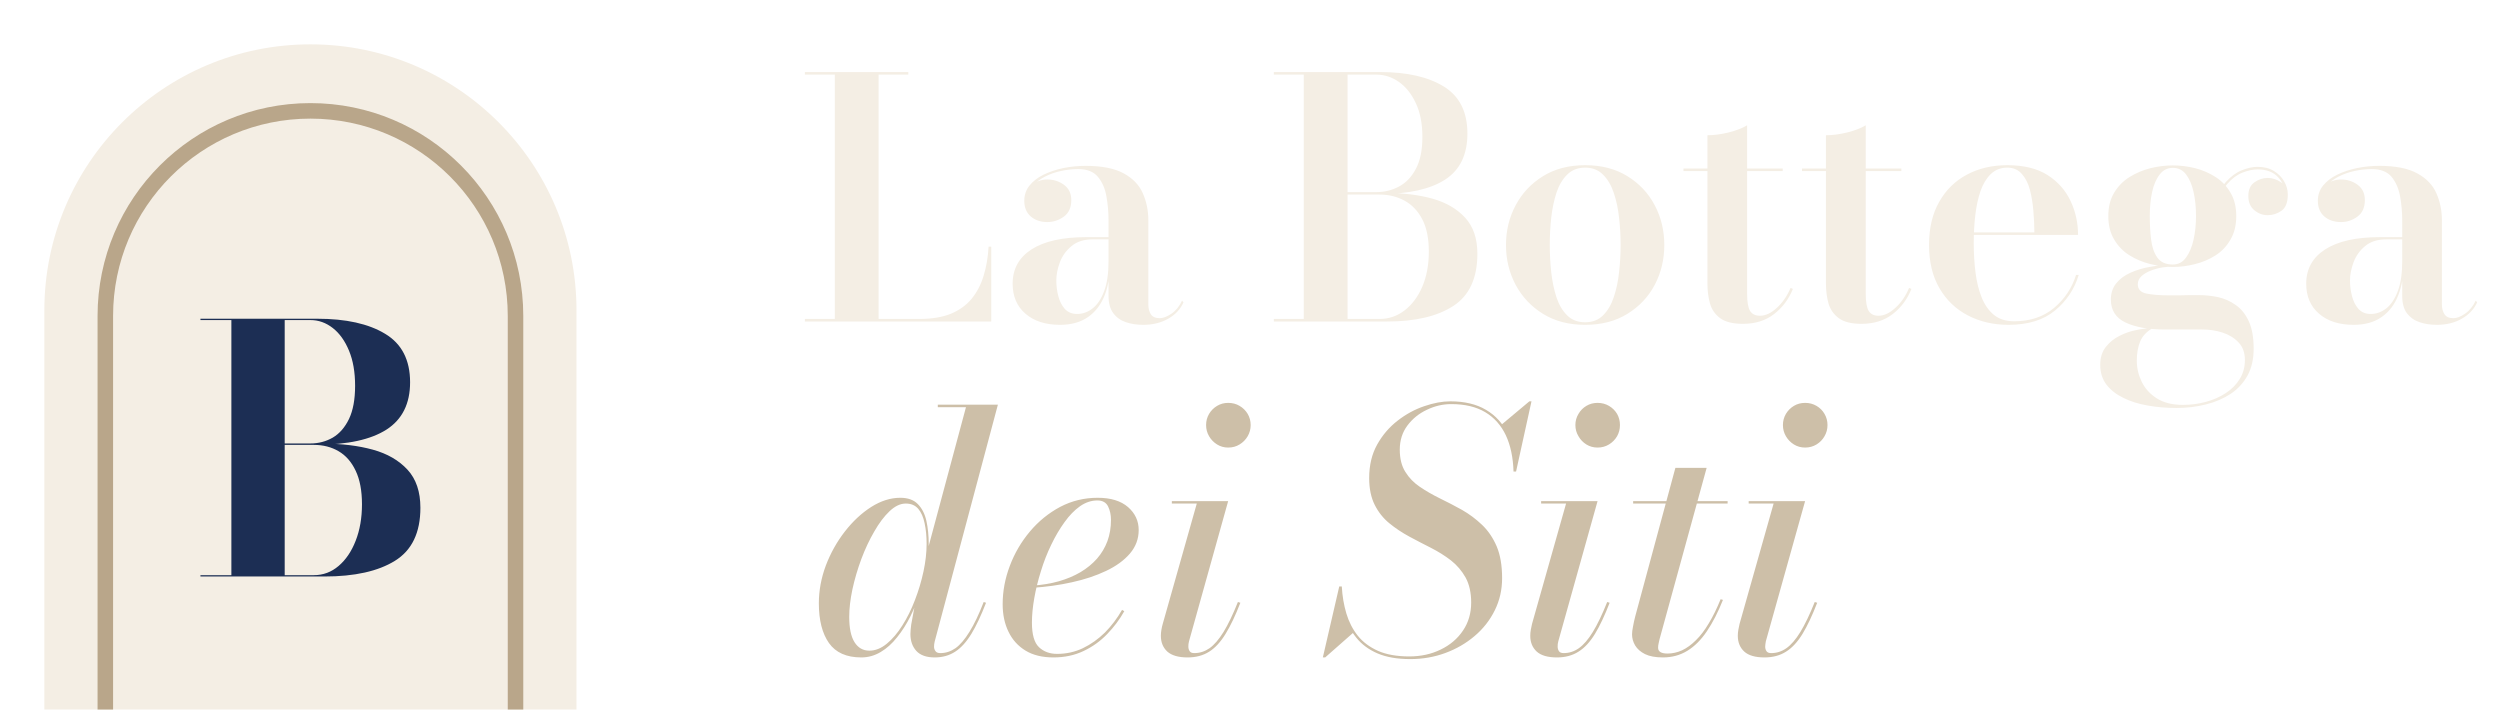
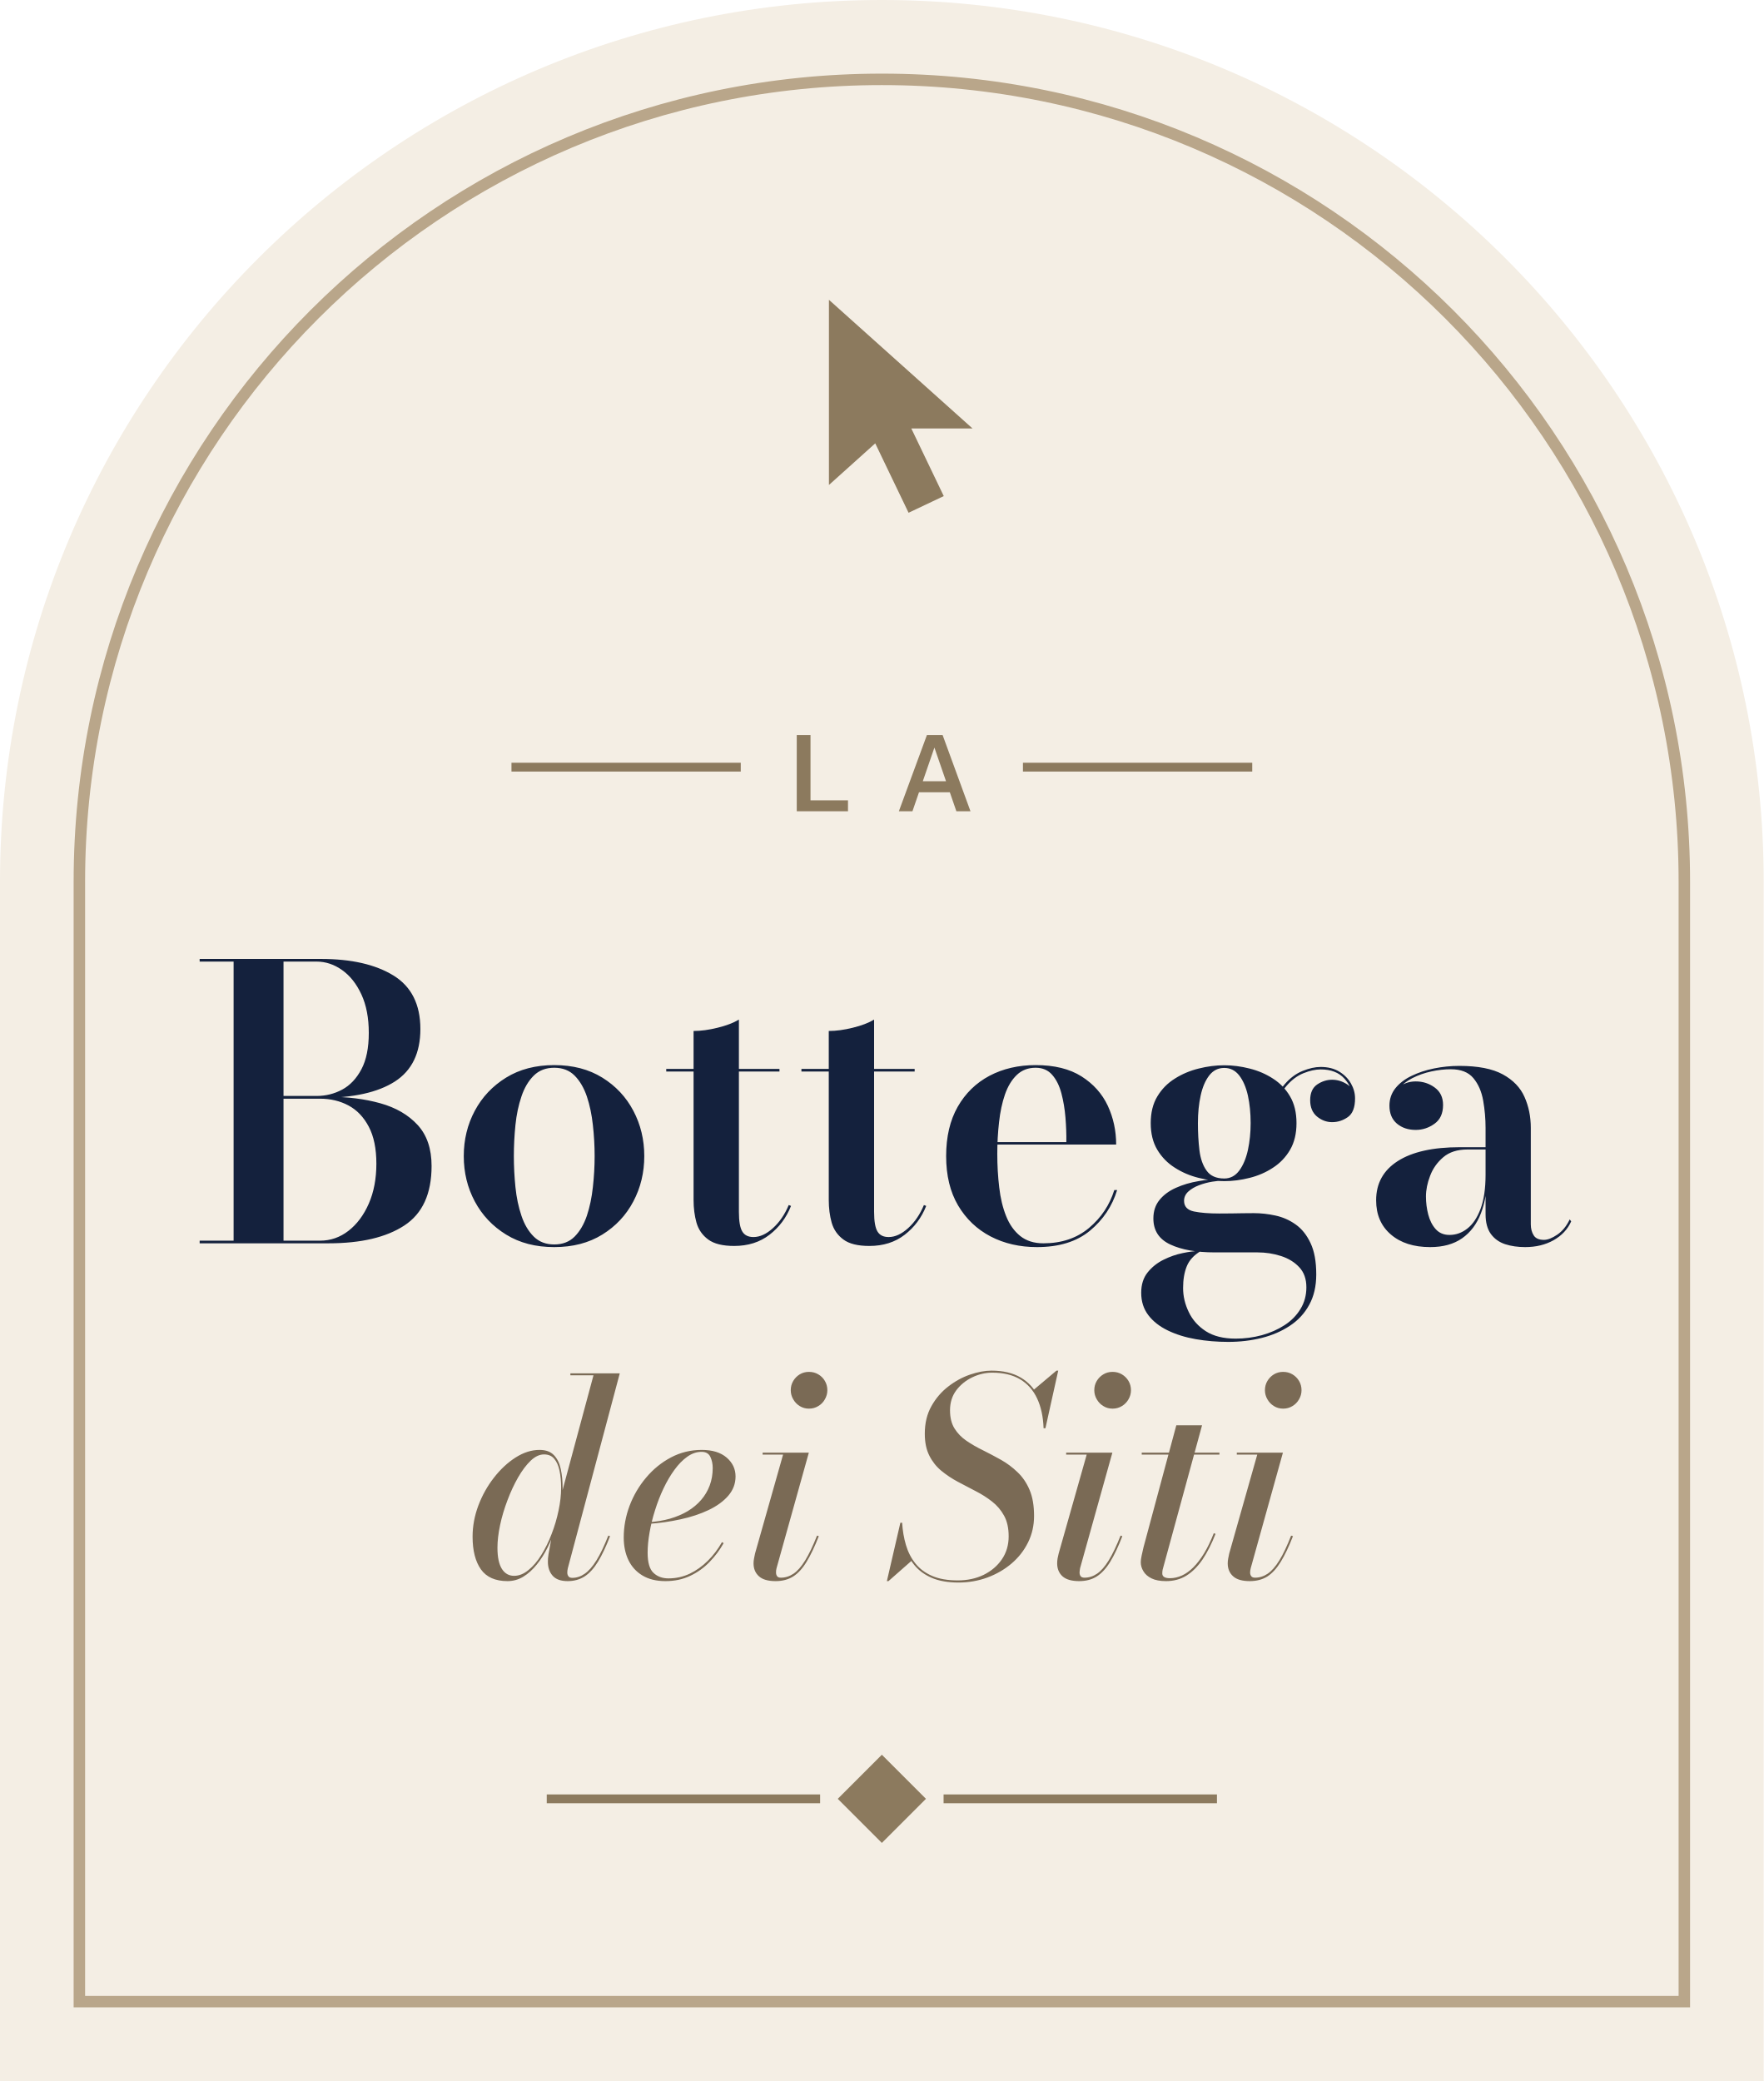
- <svg xmlns="http://www.w3.org/2000/svg" viewBox="0 0 225.5 64" width="902" height="256" role="img" aria-label="La Bottega dei Siti">
-   <path fill="#F4EEE4" d="M4 64V28a24 24 0 0 1 48 0v36z" />
-   <path fill="none" stroke="#B9A68A" stroke-width="1.4" d="M9.5 64V28.5a18.5 18.5 0 0 1 37 0V64" />
-   <path fill="#1C2E54" d="M18.08 52V51.88H28.31Q29.57 51.88 30.54 51.05Q31.52 50.22 32.08 48.78Q32.65 47.33 32.65 45.49Q32.65 43.65 32.08 42.46Q31.52 41.27 30.54 40.7Q29.57 40.13 28.31 40.13H24.9V40.02H29.24Q31.66 40.02 33.63 40.56Q35.59 41.1 36.76 42.37Q37.92 43.63 37.92 45.8Q37.92 49.16 35.63 50.58Q33.35 52 29.26 52ZM20.87 51.94V28.81H25.68V51.94ZM24.9 40.11V40H28Q29.1 40 30.02 39.47Q30.93 38.93 31.48 37.79Q32.03 36.64 32.03 34.8Q32.03 32.95 31.48 31.63Q30.93 30.3 30.02 29.59Q29.1 28.87 28 28.87H18.08V28.75H28.62Q32.5 28.75 34.74 30.11Q36.99 31.46 36.99 34.48Q36.99 37.38 34.86 38.75Q32.73 40.11 28.62 40.11Z" />
-   <path fill="#F4EEE4" d="M72.6 29V28.77H75.3V6.73H72.6V6.5H81.93V6.73H79.25V28.77H82.91Q84.61 28.77 85.77 28.3Q86.92 27.82 87.64 26.95Q88.36 26.07 88.72 24.88Q89.09 23.68 89.17 22.25H89.41V29Z M103.12 29.3Q102.25 29.3 101.55 29.06Q100.84 28.82 100.42 28.25Q99.99 27.68 99.99 26.69V19.87Q99.99 18.79 99.8 17.72Q99.62 16.66 99.03 15.95Q98.45 15.25 97.25 15.25Q96.51 15.25 95.71 15.42Q94.91 15.59 94.22 15.95Q93.53 16.31 93.09 16.84Q92.66 17.38 92.66 18.11H92.42Q92.42 17.24 93.04 16.72Q93.66 16.19 94.47 16.19Q95.31 16.19 95.97 16.67Q96.63 17.15 96.63 18.05Q96.63 19.05 95.96 19.54Q95.28 20.03 94.47 20.03Q93.57 20.03 92.98 19.53Q92.39 19.02 92.39 18.11Q92.39 17.33 92.86 16.74Q93.33 16.15 94.12 15.76Q94.92 15.37 95.91 15.16Q96.9 14.96 97.92 14.96Q100.12 14.96 101.36 15.64Q102.59 16.31 103.08 17.43Q103.58 18.55 103.58 19.87V27.47Q103.58 27.98 103.8 28.34Q104.03 28.7 104.61 28.7Q105.06 28.7 105.66 28.3Q106.26 27.89 106.62 27.12L106.75 27.27Q106.34 28.2 105.37 28.75Q104.4 29.3 103.12 29.3ZM95.61 29.3Q93.66 29.3 92.5 28.3Q91.34 27.3 91.34 25.59Q91.34 23.59 93.05 22.49Q94.77 21.39 97.97 21.39H101.39V21.59H98.56Q97.37 21.59 96.65 22.2Q95.92 22.8 95.6 23.66Q95.28 24.52 95.28 25.3Q95.28 26.02 95.46 26.71Q95.64 27.41 96.05 27.87Q96.47 28.32 97.16 28.32Q97.91 28.32 98.55 27.82Q99.2 27.32 99.59 26.27Q99.99 25.22 99.99 23.57H100.14Q100.14 25.32 99.65 26.61Q99.15 27.89 98.15 28.59Q97.14 29.3 95.61 29.3Z M114.9 29V28.77H124.44Q125.69 28.77 126.69 28Q127.7 27.23 128.29 25.86Q128.88 24.48 128.88 22.7Q128.88 20.91 128.29 19.78Q127.7 18.65 126.69 18.1Q125.69 17.55 124.44 17.55H121.02V17.41H125.12Q127.37 17.41 129.21 17.92Q131.06 18.44 132.16 19.64Q133.26 20.84 133.26 22.88Q133.26 26.18 131.1 27.59Q128.94 29 125.12 29ZM117.6 28.89V6.61H121.55V28.89ZM121.02 17.5V17.33H124.14Q125.24 17.33 126.18 16.83Q127.13 16.33 127.71 15.23Q128.3 14.13 128.3 12.35Q128.3 10.57 127.71 9.31Q127.13 8.06 126.18 7.39Q125.24 6.73 124.14 6.73H114.9V6.5H124.5Q128.12 6.5 130.24 7.81Q132.36 9.12 132.36 12.05Q132.36 14.9 130.35 16.2Q128.34 17.5 124.5 17.5Z M142.98 29.3Q140.78 29.3 139.18 28.31Q137.58 27.32 136.71 25.69Q135.84 24.05 135.84 22.1Q135.84 20.15 136.71 18.52Q137.58 16.88 139.18 15.89Q140.78 14.9 142.98 14.9Q145.19 14.9 146.79 15.89Q148.4 16.88 149.26 18.52Q150.12 20.15 150.12 22.1Q150.12 24.05 149.26 25.69Q148.4 27.32 146.79 28.31Q145.19 29.3 142.98 29.3ZM142.98 29.07Q143.97 29.07 144.59 28.45Q145.22 27.83 145.56 26.81Q145.91 25.79 146.04 24.55Q146.18 23.32 146.18 22.1Q146.18 20.87 146.04 19.64Q145.91 18.41 145.56 17.39Q145.22 16.37 144.59 15.75Q143.97 15.12 142.98 15.12Q141.99 15.12 141.36 15.75Q140.73 16.37 140.39 17.39Q140.06 18.41 139.92 19.64Q139.79 20.87 139.79 22.1Q139.79 23.32 139.92 24.55Q140.06 25.79 140.39 26.81Q140.73 27.83 141.36 28.45Q141.99 29.07 142.98 29.07Z M157.22 29.21Q155.85 29.21 155.16 28.7Q154.47 28.19 154.24 27.37Q154.01 26.54 154.01 25.58V12.2Q154.88 12.2 155.91 11.95Q156.95 11.69 157.59 11.3V26.5Q157.59 27.62 157.86 28.05Q158.13 28.48 158.75 28.48Q159.5 28.48 160.27 27.77Q161.04 27.07 161.51 25.97L161.72 26.06Q161.16 27.45 160.02 28.33Q158.88 29.21 157.22 29.21ZM151.85 15.43V15.2H160.8V15.43Z M167.91 29.21Q166.55 29.21 165.86 28.7Q165.17 28.19 164.93 27.37Q164.7 26.54 164.7 25.58V12.2Q165.57 12.2 166.61 11.95Q167.64 11.69 168.29 11.3V26.5Q168.29 27.62 168.56 28.05Q168.83 28.48 169.44 28.48Q170.19 28.48 170.96 27.77Q171.74 27.07 172.2 25.97L172.41 26.06Q171.86 27.45 170.72 28.33Q169.58 29.21 167.91 29.21ZM162.54 15.43V15.2H171.5V15.43Z M181.17 29.3Q179.13 29.3 177.5 28.45Q175.88 27.61 174.94 26Q174 24.39 174 22.1Q174 19.8 174.92 18.2Q175.83 16.59 177.42 15.75Q179.01 14.9 181.06 14.9Q183.28 14.9 184.69 15.79Q186.09 16.69 186.76 18.12Q187.44 19.55 187.44 21.19H176.01V20.96H183.5Q183.5 20.05 183.41 19.03Q183.33 18.02 183.1 17.13Q182.87 16.25 182.37 15.69Q181.88 15.12 181.06 15.12Q180.17 15.12 179.57 15.7Q178.98 16.27 178.64 17.24Q178.31 18.21 178.17 19.42Q178.03 20.63 178.03 21.92Q178.03 23.3 178.19 24.58Q178.35 25.85 178.75 26.84Q179.15 27.83 179.86 28.41Q180.57 28.98 181.68 28.98Q183.83 28.98 185.27 27.78Q186.71 26.57 187.26 24.8H187.5Q186.92 26.72 185.36 28.01Q183.8 29.3 181.17 29.3Z M196.31 36.8Q194.97 36.8 193.73 36.58Q192.5 36.37 191.53 35.89Q190.56 35.42 190 34.69Q189.44 33.95 189.44 32.91Q189.44 31.94 189.94 31.3Q190.44 30.66 191.19 30.29Q191.94 29.91 192.7 29.77Q193.46 29.61 193.97 29.61H194.15Q193.34 30.08 193.04 30.81Q192.74 31.54 192.74 32.54Q192.74 33.52 193.18 34.43Q193.62 35.34 194.54 35.93Q195.47 36.52 196.89 36.52Q197.97 36.52 198.97 36.25Q199.97 35.98 200.76 35.46Q201.56 34.94 202.02 34.19Q202.49 33.44 202.49 32.47Q202.49 31.49 201.92 30.89Q201.36 30.29 200.48 30Q199.61 29.72 198.63 29.72Q198.32 29.72 197.62 29.72Q196.94 29.72 196.25 29.72Q195.57 29.72 195.24 29.72Q193.05 29.72 191.72 29.09Q190.4 28.46 190.4 27.02Q190.4 26.16 190.88 25.56Q191.36 24.96 192.17 24.6Q192.98 24.23 193.99 24.06Q195 23.88 196.07 23.88L196.05 24.04Q195.62 24.04 195.06 24.12Q194.51 24.21 194 24.41Q193.49 24.61 193.16 24.91Q192.83 25.22 192.83 25.64Q192.83 26.32 193.61 26.48Q194.39 26.64 195.62 26.64Q196.14 26.64 196.6 26.64Q197.06 26.63 197.49 26.62Q197.93 26.62 198.35 26.62Q199.19 26.62 200.06 26.8Q200.93 26.99 201.66 27.51Q202.4 28.02 202.84 28.98Q203.28 29.93 203.28 31.46Q203.28 32.85 202.73 33.87Q202.17 34.88 201.2 35.53Q200.22 36.17 198.97 36.48Q197.72 36.8 196.31 36.8ZM195.99 24.08Q195 24.08 193.97 23.82Q192.95 23.57 192.08 23.03Q191.22 22.49 190.7 21.61Q190.17 20.73 190.17 19.49Q190.17 18.25 190.7 17.38Q191.22 16.51 192.08 15.97Q192.95 15.43 193.97 15.17Q195 14.92 195.99 14.92Q197 14.92 198 15.17Q199.01 15.43 199.85 15.97Q200.69 16.51 201.19 17.38Q201.71 18.25 201.71 19.49Q201.71 20.73 201.19 21.61Q200.69 22.49 199.85 23.03Q199.01 23.57 198 23.82Q197 24.08 195.99 24.08ZM195.99 23.86Q196.73 23.86 197.18 23.23Q197.64 22.61 197.86 21.61Q198.08 20.62 198.08 19.49Q198.08 18.3 197.86 17.32Q197.64 16.33 197.18 15.73Q196.73 15.14 195.99 15.14Q195.27 15.14 194.81 15.73Q194.34 16.33 194.12 17.32Q193.91 18.3 193.91 19.49Q193.91 20.62 194.03 21.61Q194.15 22.61 194.59 23.23Q195.03 23.86 195.99 23.86ZM204.54 19.41Q203.88 19.41 203.34 18.96Q202.8 18.52 202.8 17.68Q202.8 16.82 203.36 16.44Q203.91 16.05 204.54 16.05Q205.17 16.05 205.75 16.44Q206.33 16.82 206.33 17.54H206.13Q206.13 16.7 205.49 15.99Q204.84 15.28 203.64 15.28Q203.01 15.28 202.27 15.57Q201.53 15.86 200.9 16.59Q200.28 17.32 199.98 18.59L199.82 18.5Q200.12 17.16 200.78 16.41Q201.44 15.67 202.21 15.36Q202.98 15.05 203.62 15.05Q204.5 15.05 205.1 15.42Q205.71 15.79 206.03 16.36Q206.36 16.93 206.36 17.54Q206.36 18.61 205.79 19.01Q205.22 19.41 204.54 19.41Z M219.81 29.3Q218.94 29.3 218.24 29.06Q217.53 28.82 217.1 28.25Q216.68 27.68 216.68 26.69V19.87Q216.68 18.79 216.49 17.72Q216.3 16.66 215.72 15.95Q215.13 15.25 213.93 15.25Q213.19 15.25 212.39 15.42Q211.59 15.59 210.9 15.95Q210.21 16.31 209.78 16.84Q209.34 17.38 209.34 18.11H209.1Q209.1 17.24 209.72 16.72Q210.34 16.19 211.16 16.19Q212 16.19 212.66 16.67Q213.31 17.15 213.31 18.05Q213.31 19.05 212.64 19.54Q211.97 20.03 211.16 20.03Q210.25 20.03 209.66 19.53Q209.07 19.02 209.07 18.11Q209.07 17.33 209.54 16.74Q210.02 16.15 210.81 15.76Q211.61 15.37 212.6 15.16Q213.59 14.96 214.61 14.96Q216.81 14.96 218.04 15.64Q219.27 16.31 219.76 17.43Q220.26 18.55 220.26 19.87V27.47Q220.26 27.98 220.49 28.34Q220.71 28.7 221.3 28.7Q221.75 28.7 222.34 28.3Q222.94 27.89 223.31 27.12L223.44 27.27Q223.02 28.2 222.05 28.75Q221.09 29.3 219.81 29.3ZM212.3 29.3Q210.34 29.3 209.18 28.3Q208.02 27.3 208.02 25.59Q208.02 23.59 209.74 22.49Q211.46 21.39 214.65 21.39H218.07V21.59H215.25Q214.05 21.59 213.33 22.2Q212.61 22.8 212.29 23.66Q211.97 24.52 211.97 25.3Q211.97 26.02 212.15 26.71Q212.33 27.41 212.74 27.87Q213.15 28.32 213.84 28.32Q214.59 28.32 215.24 27.82Q215.88 27.32 216.28 26.27Q216.68 25.22 216.68 23.57H216.83Q216.83 25.32 216.33 26.61Q215.84 27.89 214.83 28.59Q213.83 29.3 212.3 29.3Z" />
-   <path fill="#CDBFA8" d="M84.31 59.3Q83.19 59.3 82.65 58.71Q82.12 58.12 82.12 57.19Q82.12 57.03 82.14 56.81Q82.15 56.59 82.19 56.34L82.58 54.24L83.39 51.76L83.58 49.95L87.13 36.73H84.59V36.5H90.01L84.31 57.86Q84.25 58.1 84.25 58.34Q84.25 58.55 84.38 58.73Q84.5 58.91 84.82 58.91Q85.54 58.91 86.18 58.47Q86.81 58.02 87.44 57Q88.08 55.98 88.73 54.3L88.94 54.37Q88.28 56.08 87.62 57.17Q86.95 58.27 86.16 58.78Q85.36 59.3 84.31 59.3ZM77.69 59.3Q75.69 59.3 74.77 58Q73.86 56.7 73.86 54.42Q73.86 52.7 74.49 51.01Q75.13 49.33 76.2 47.95Q77.28 46.56 78.58 45.73Q79.89 44.9 81.2 44.9Q82.24 44.9 82.79 45.47Q83.35 46.04 83.56 46.98Q83.77 47.93 83.77 49.07Q83.77 50 83.57 51.11Q83.38 52.22 83.01 53.38Q82.64 54.53 82.12 55.59Q81.59 56.65 80.92 57.48Q80.25 58.33 79.44 58.81Q78.62 59.3 77.69 59.3ZM78.42 58.69Q79.22 58.69 79.98 58.07Q80.74 57.45 81.39 56.42Q82.05 55.38 82.53 54.12Q83.02 52.85 83.3 51.54Q83.58 50.23 83.58 49.05Q83.58 48.02 83.4 47.2Q83.23 46.37 82.83 45.9Q82.42 45.42 81.7 45.42Q80.97 45.42 80.24 46.11Q79.51 46.8 78.86 47.94Q78.2 49.07 77.69 50.43Q77.19 51.78 76.89 53.15Q76.6 54.52 76.6 55.64Q76.6 57.17 77.08 57.93Q77.56 58.69 78.42 58.69Z M95.02 59.3Q93.52 59.3 92.51 58.69Q91.49 58.07 90.97 56.99Q90.44 55.91 90.44 54.5Q90.44 52.74 91.09 51.03Q91.73 49.33 92.9 47.94Q94.07 46.55 95.63 45.72Q97.19 44.9 99.01 44.9Q100.78 44.9 101.75 45.74Q102.71 46.58 102.71 47.81Q102.71 49 101.92 49.93Q101.12 50.86 99.76 51.5Q98.39 52.15 96.69 52.52Q94.99 52.9 93.14 53.02V52.82Q94.42 52.74 95.51 52.43Q96.59 52.12 97.46 51.61Q98.33 51.09 98.95 50.39Q99.56 49.69 99.89 48.81Q100.21 47.93 100.21 46.89Q100.21 46.22 99.95 45.68Q99.68 45.14 98.98 45.14Q98.17 45.14 97.42 45.66Q96.67 46.19 96.02 47.1Q95.36 48.01 94.82 49.14Q94.27 50.27 93.89 51.52Q93.5 52.76 93.29 53.96Q93.08 55.16 93.08 56.16Q93.08 57.78 93.72 58.38Q94.36 58.98 95.35 58.98Q96.59 58.98 97.67 58.47Q98.75 57.95 99.66 57.06Q100.55 56.16 101.21 55.01L101.41 55.13Q100.79 56.24 99.87 57.19Q98.95 58.15 97.74 58.72Q96.53 59.3 95.02 59.3Z M107.12 59.3Q105.88 59.3 105.29 58.77Q104.71 58.23 104.71 57.35Q104.71 57.08 104.76 56.8Q104.81 56.51 104.88 56.27L107.95 45.42H105.7V45.2H110.78L107.25 57.84Q107.22 57.97 107.2 58.09Q107.19 58.22 107.19 58.33Q107.19 58.56 107.31 58.74Q107.42 58.91 107.72 58.91Q108.46 58.91 109.1 58.47Q109.73 58.02 110.36 57.01Q110.98 56 111.66 54.3L111.88 54.37Q111.22 56.08 110.55 57.17Q109.88 58.27 109.07 58.78Q108.25 59.3 107.12 59.3ZM110.78 40.37Q110.23 40.37 109.78 40.09Q109.33 39.81 109.06 39.35Q108.79 38.89 108.79 38.34Q108.79 37.79 109.06 37.33Q109.33 36.88 109.78 36.61Q110.23 36.34 110.78 36.34Q111.36 36.34 111.81 36.61Q112.27 36.88 112.54 37.33Q112.81 37.79 112.81 38.34Q112.81 38.89 112.54 39.35Q112.27 39.81 111.81 40.09Q111.36 40.37 110.78 40.37Z M127.21 59.45Q125.45 59.45 124.26 58.94Q123.07 58.43 122.34 57.52Q121.61 56.62 121.25 55.43Q120.89 54.24 120.8 52.9H121.03Q121.1 54.19 121.44 55.33Q121.78 56.47 122.47 57.34Q123.16 58.2 124.3 58.71Q125.44 59.21 127.12 59.21Q128.68 59.21 129.95 58.59Q131.22 57.98 131.96 56.88Q132.7 55.79 132.7 54.35Q132.7 53.02 132.2 52.1Q131.69 51.19 130.88 50.55Q130.06 49.92 129.08 49.42Q128.09 48.92 127.12 48.4Q126.14 47.87 125.32 47.2Q124.49 46.52 124 45.54Q123.5 44.55 123.5 43.12Q123.5 41.39 124.22 40.1Q124.94 38.81 126.07 37.94Q127.19 37.07 128.46 36.64Q129.73 36.2 130.82 36.2Q132.75 36.2 134.04 36.97Q135.34 37.73 136.01 39.15Q136.69 40.56 136.75 42.53H136.52Q136.46 40.62 135.83 39.27Q135.19 37.91 133.97 37.18Q132.75 36.45 130.9 36.45Q129.77 36.45 128.71 36.96Q127.64 37.46 126.95 38.38Q126.26 39.3 126.26 40.56Q126.26 41.77 126.76 42.56Q127.25 43.36 128.08 43.92Q128.91 44.48 129.89 44.96Q130.88 45.44 131.87 45.99Q132.85 46.55 133.68 47.34Q134.5 48.12 135 49.28Q135.49 50.44 135.49 52.15Q135.49 53.72 134.83 55.05Q134.17 56.39 133.01 57.37Q131.86 58.35 130.37 58.9Q128.88 59.45 127.21 59.45ZM119.32 59.3 120.8 52.9H121.03L121.1 54.27Q121.3 55.1 121.54 55.78Q121.78 56.47 122.12 57.02L119.53 59.3ZM136.52 42.53 136.56 41.59Q136.41 40.78 136.19 39.98Q135.97 39.19 135.43 38.31L137.95 36.2H138.14L136.75 42.53Z M140.44 59.3Q139.19 59.3 138.61 58.77Q138.03 58.23 138.03 57.35Q138.03 57.08 138.08 56.8Q138.13 56.51 138.19 56.27L141.26 45.42H139.01V45.2H144.1L140.56 57.84Q140.53 57.97 140.51 58.09Q140.5 58.22 140.5 58.33Q140.5 58.56 140.62 58.74Q140.74 58.91 141.04 58.91Q141.78 58.91 142.41 58.47Q143.05 58.02 143.67 57.01Q144.29 56 144.97 54.3L145.19 54.37Q144.53 56.08 143.87 57.17Q143.2 58.27 142.38 58.78Q141.56 59.3 140.44 59.3ZM144.1 40.37Q143.54 40.37 143.09 40.09Q142.64 39.81 142.38 39.35Q142.1 38.89 142.1 38.34Q142.1 37.79 142.38 37.33Q142.64 36.88 143.09 36.61Q143.54 36.34 144.1 36.34Q144.67 36.34 145.13 36.61Q145.59 36.88 145.86 37.33Q146.12 37.79 146.12 38.34Q146.12 38.89 145.86 39.35Q145.59 39.81 145.13 40.09Q144.67 40.37 144.1 40.37Z M150 59.3Q148.99 59.3 148.38 59Q147.78 58.7 147.49 58.22Q147.21 57.74 147.21 57.22Q147.21 56.95 147.3 56.5Q147.38 56.05 147.5 55.59L151.12 42.2H153.94L149.69 57.66Q149.65 57.81 149.61 58.02Q149.56 58.22 149.56 58.43Q149.56 58.95 150.41 58.95Q151.07 58.95 151.72 58.66Q152.37 58.35 152.97 57.75Q153.58 57.16 154.13 56.23Q154.69 55.31 155.2 54.05L155.41 54.11Q154.75 55.77 153.96 56.94Q153.18 58.1 152.2 58.7Q151.22 59.3 150 59.3ZM147.31 45.42V45.2H155.83V45.42Z M159.16 59.3Q157.91 59.3 157.33 58.77Q156.75 58.23 156.75 57.35Q156.75 57.08 156.8 56.8Q156.85 56.51 156.91 56.27L159.98 45.42H157.73V45.2H162.82L159.28 57.84Q159.25 57.97 159.24 58.09Q159.22 58.22 159.22 58.33Q159.22 58.56 159.34 58.74Q159.46 58.91 159.76 58.91Q160.5 58.91 161.13 58.47Q161.77 58.02 162.39 57.01Q163.01 56 163.69 54.3L163.91 54.37Q163.25 56.08 162.59 57.17Q161.92 58.27 161.1 58.78Q160.28 59.3 159.16 59.3ZM162.82 40.37Q162.26 40.37 161.81 40.09Q161.36 39.81 161.09 39.35Q160.82 38.89 160.82 38.34Q160.82 37.79 161.09 37.33Q161.36 36.88 161.81 36.61Q162.26 36.34 162.82 36.34Q163.39 36.34 163.85 36.61Q164.31 36.88 164.57 37.33Q164.84 37.79 164.84 38.34Q164.84 38.89 164.57 39.35Q164.31 39.81 163.85 40.09Q163.39 40.37 162.82 40.37Z" />
+ <svg xmlns="http://www.w3.org/2000/svg" viewBox="0 0 200 236" width="800" height="944" role="img" aria-label="La Bottega dei Siti">
+   <path fill="#F4EEE4" d="M0 236V100a100 100 0 0 1 200 0v136z" />
+   <path fill="none" stroke="#B9A68A" stroke-width="1.3" d="M9 227V100a91 91 0 0 1 182 0v127z" />
+   <path fill="#8C7A5E" d="M94 34L94 55L99.25 50.28L103.03 58.15L107.02 56.26L103.34 48.59L110.28 48.59Z" />
+   <path fill="#8C7A5E" d="M58 86.5h26v1H58zM116 86.5h26v1h-26z" />
+   <path fill="#8C7A5E" d="M90.35 92V83.36H91.91V92ZM91.1 92V90.76H96.16V92Z M101.93 92 105.11 83.36H106.45L103.47 92ZM108.45 92 105.47 83.36H106.89L110.05 92ZM103.57 88.6H108.3V89.85H103.57Z" />
+   <path fill="#14213D" d="M22.64 141V140.7H36.3Q38.08 140.7 39.52 139.58Q40.96 138.46 41.82 136.5Q42.68 134.53 42.68 131.97Q42.68 129.41 41.82 127.78Q40.96 126.14 39.52 125.37Q38.08 124.6 36.3 124.6H31.41V124.38H37.26Q40.49 124.38 43.13 125.12Q45.78 125.86 47.36 127.58Q48.94 129.3 48.94 132.23Q48.94 136.96 45.85 138.98Q42.77 141 37.26 141ZM26.49 140.87V108.88H32.15V140.87ZM31.41 124.51V124.29H35.89Q37.46 124.29 38.8 123.57Q40.14 122.85 40.98 121.27Q41.82 119.69 41.82 117.14Q41.82 114.58 40.98 112.77Q40.14 110.96 38.79 110.01Q37.44 109.05 35.89 109.05H22.64V108.75H36.4Q41.56 108.75 44.62 110.63Q47.67 112.51 47.67 116.7Q47.67 120.79 44.78 122.65Q41.89 124.51 36.4 124.51Z M62.85 141.43Q59.69 141.43 57.39 140.01Q55.09 138.59 53.84 136.25Q52.59 133.91 52.59 131.11Q52.59 128.31 53.84 125.97Q55.09 123.63 57.39 122.21Q59.69 120.79 62.85 120.79Q66.01 120.79 68.3 122.21Q70.59 123.63 71.82 125.97Q73.06 128.31 73.06 131.11Q73.06 133.91 71.82 136.25Q70.59 138.59 68.3 140.01Q66.01 141.43 62.85 141.43ZM62.85 141.13Q64.27 141.13 65.16 140.24Q66.05 139.34 66.55 137.87Q67.04 136.4 67.23 134.63Q67.43 132.85 67.43 131.11Q67.43 129.35 67.23 127.58Q67.04 125.82 66.55 124.35Q66.05 122.88 65.16 121.98Q64.27 121.09 62.85 121.09Q61.43 121.09 60.53 121.98Q59.62 122.88 59.13 124.35Q58.63 125.82 58.45 127.58Q58.27 129.35 58.27 131.11Q58.27 132.85 58.45 134.63Q58.63 136.4 59.13 137.87Q59.62 139.34 60.53 140.24Q61.43 141.13 62.85 141.13Z M83.25 141.3Q81.3 141.3 80.31 140.57Q79.32 139.84 78.98 138.66Q78.65 137.47 78.65 136.1V116.92Q79.9 116.92 81.38 116.55Q82.86 116.19 83.79 115.63V137.43Q83.79 139.04 84.18 139.67Q84.56 140.29 85.44 140.29Q86.54 140.29 87.66 139.27Q88.78 138.25 89.44 136.66L89.7 136.76Q88.91 138.76 87.26 140.03Q85.62 141.3 83.25 141.3ZM75.55 121.52V121.22H88.39V121.52Z M98.58 141.3Q96.62 141.3 95.64 140.57Q94.65 139.84 94.31 138.66Q93.98 137.47 93.98 136.1V116.92Q95.23 116.92 96.71 116.55Q98.19 116.19 99.12 115.63V137.43Q99.12 139.04 99.51 139.67Q99.89 140.29 100.77 140.29Q101.87 140.29 102.99 139.27Q104.11 138.25 104.77 136.66L105.03 136.76Q104.24 138.76 102.59 140.03Q100.95 141.3 98.58 141.3ZM90.88 121.52V121.22H103.72V121.52Z M117.59 141.43Q114.66 141.43 112.33 140.22Q110 139 108.64 136.7Q107.29 134.4 107.29 131.11Q107.29 127.82 108.6 125.52Q109.91 123.22 112.21 122Q114.51 120.79 117.44 120.79Q120.62 120.79 122.64 122.07Q124.66 123.35 125.62 125.4Q126.57 127.45 126.57 129.8H110.19V129.52H120.92Q120.94 128.19 120.82 126.73Q120.7 125.28 120.36 123.99Q120.02 122.7 119.32 121.9Q118.62 121.09 117.44 121.09Q116.15 121.09 115.3 121.91Q114.45 122.72 113.96 124.12Q113.48 125.52 113.29 127.26Q113.09 129 113.09 130.85Q113.09 132.83 113.31 134.66Q113.52 136.49 114.09 137.91Q114.66 139.34 115.69 140.17Q116.73 141 118.32 141Q121.41 141 123.49 139.26Q125.56 137.52 126.36 134.96H126.68Q125.84 137.71 123.6 139.57Q121.35 141.43 117.59 141.43Z M139.28 152.18Q137.37 152.18 135.59 151.87Q133.82 151.56 132.42 150.88Q131.02 150.2 130.22 149.15Q129.41 148.09 129.41 146.61Q129.41 145.21 130.14 144.3Q130.87 143.39 131.95 142.86Q133.02 142.33 134.11 142.11Q135.2 141.88 135.93 141.88H136.16Q135 142.57 134.58 143.6Q134.16 144.63 134.16 146.07Q134.16 147.47 134.8 148.79Q135.43 150.12 136.74 150.97Q138.05 151.81 140.12 151.81Q141.65 151.81 143.09 151.42Q144.53 151.02 145.67 150.28Q146.81 149.54 147.47 148.45Q148.14 147.36 148.14 145.99Q148.14 144.57 147.33 143.71Q146.53 142.85 145.26 142.44Q143.99 142.03 142.59 142.03Q142.14 142.03 141.16 142.03Q140.18 142.03 139.21 142.03Q138.23 142.03 137.75 142.03Q134.61 142.03 132.7 141.13Q130.79 140.23 130.79 138.18Q130.79 136.94 131.48 136.09Q132.16 135.24 133.34 134.71Q134.51 134.18 135.95 133.94Q137.39 133.69 138.91 133.69L138.89 133.88Q138.27 133.88 137.47 134.01Q136.68 134.14 135.95 134.42Q135.22 134.7 134.74 135.14Q134.27 135.58 134.27 136.18Q134.27 137.15 135.39 137.39Q136.51 137.62 138.27 137.62Q139.02 137.62 139.68 137.61Q140.33 137.6 140.96 137.59Q141.58 137.58 142.18 137.58Q143.39 137.58 144.63 137.85Q145.88 138.12 146.92 138.86Q147.97 139.6 148.61 140.97Q149.26 142.33 149.26 144.53Q149.26 146.53 148.46 147.98Q147.67 149.43 146.27 150.35Q144.87 151.28 143.08 151.73Q141.28 152.18 139.28 152.18ZM138.83 133.95Q137.39 133.95 135.93 133.58Q134.46 133.22 133.23 132.43Q131.99 131.65 131.24 130.4Q130.49 129.15 130.49 127.37Q130.49 125.58 131.24 124.34Q131.99 123.09 133.23 122.32Q134.46 121.54 135.93 121.18Q137.39 120.81 138.83 120.81Q140.25 120.81 141.7 121.18Q143.15 121.54 144.35 122.32Q145.56 123.09 146.29 124.34Q147.02 125.58 147.02 127.37Q147.02 129.15 146.29 130.4Q145.56 131.65 144.35 132.43Q143.15 133.22 141.7 133.58Q140.25 133.95 138.83 133.95ZM138.83 133.65Q139.86 133.65 140.53 132.75Q141.19 131.86 141.51 130.42Q141.82 128.98 141.82 127.37Q141.82 125.67 141.51 124.25Q141.19 122.83 140.53 121.97Q139.86 121.11 138.83 121.11Q137.78 121.11 137.12 121.97Q136.46 122.83 136.15 124.25Q135.84 125.67 135.84 127.37Q135.84 128.98 136.01 130.42Q136.18 131.86 136.82 132.75Q137.45 133.65 138.83 133.65ZM151.06 127.26Q150.12 127.26 149.34 126.62Q148.57 125.97 148.57 124.77Q148.57 123.54 149.36 122.99Q150.16 122.45 151.06 122.45Q151.97 122.45 152.79 122.99Q153.62 123.54 153.62 124.57H153.38Q153.38 123.35 152.45 122.32Q151.51 121.28 149.77 121.28Q148.87 121.28 147.81 121.71Q146.74 122.14 145.85 123.19Q144.96 124.23 144.53 126.08L144.31 125.95Q144.74 124.04 145.68 122.96Q146.61 121.89 147.72 121.45Q148.83 121 149.75 121Q151 121 151.87 121.53Q152.74 122.06 153.2 122.88Q153.66 123.69 153.66 124.57Q153.66 126.1 152.85 126.68Q152.03 127.26 151.06 127.26Z M172.95 141.43Q171.7 141.43 170.68 141.1Q169.66 140.76 169.06 139.94Q168.46 139.11 168.46 137.69V127.91Q168.46 126.36 168.19 124.82Q167.92 123.28 167.08 122.27Q166.24 121.26 164.52 121.26Q163.45 121.26 162.3 121.51Q161.15 121.76 160.15 122.27Q159.15 122.79 158.52 123.56Q157.9 124.34 157.9 125.39H157.6Q157.6 124.14 158.49 123.39Q159.38 122.64 160.54 122.64Q161.75 122.64 162.69 123.33Q163.64 124.02 163.64 125.31Q163.64 126.75 162.67 127.44Q161.7 128.14 160.54 128.14Q159.25 128.14 158.4 127.42Q157.56 126.7 157.56 125.39Q157.56 124.27 158.23 123.42Q158.91 122.57 160.05 122.02Q161.19 121.46 162.61 121.17Q164.03 120.88 165.49 120.88Q168.65 120.88 170.41 121.84Q172.18 122.81 172.88 124.41Q173.59 126.01 173.59 127.91V138.85Q173.59 139.58 173.92 140.1Q174.24 140.61 175.08 140.61Q175.72 140.61 176.59 140.02Q177.46 139.43 178 138.29L178.17 138.51Q177.57 139.86 176.17 140.65Q174.78 141.43 172.95 141.43ZM162.18 141.43Q159.38 141.43 157.72 140Q156.05 138.57 156.05 136.12Q156.05 133.24 158.51 131.67Q160.97 130.1 165.55 130.1H170.46V130.36H166.41Q164.69 130.36 163.66 131.24Q162.63 132.12 162.17 133.35Q161.7 134.57 161.7 135.69Q161.7 136.74 161.96 137.74Q162.22 138.74 162.81 139.4Q163.4 140.05 164.37 140.05Q165.47 140.05 166.39 139.33Q167.32 138.61 167.89 137.1Q168.46 135.58 168.46 133.22H168.65Q168.65 135.73 167.94 137.58Q167.23 139.43 165.8 140.43Q164.37 141.43 162.18 141.43Z" />
+   <path fill="#7A6A55" d="M64.37 179.31Q63.21 179.31 62.67 178.7Q62.13 178.09 62.13 177.12Q62.13 176.97 62.14 176.74Q62.16 176.5 62.2 176.26L62.59 174.12L63.43 171.53L63.61 169.67L67.3 155.97H64.68V155.75H70.28L64.39 177.85Q64.33 178.1 64.33 178.35Q64.33 178.57 64.45 178.75Q64.57 178.94 64.9 178.94Q65.64 178.94 66.31 178.47Q66.98 178.01 67.64 176.95Q68.29 175.9 68.98 174.15L69.18 174.21Q68.5 175.98 67.81 177.11Q67.12 178.24 66.29 178.78Q65.46 179.31 64.37 179.31ZM57.55 179.31Q55.48 179.31 54.53 177.97Q53.59 176.63 53.59 174.27Q53.59 172.49 54.24 170.75Q54.9 169 56.01 167.58Q57.12 166.15 58.47 165.29Q59.82 164.43 61.18 164.43Q62.25 164.43 62.82 165.03Q63.38 165.62 63.59 166.6Q63.8 167.58 63.8 168.74Q63.8 169.68 63.61 170.84Q63.41 171.99 63.03 173.18Q62.65 174.37 62.11 175.47Q61.57 176.57 60.87 177.43Q60.17 178.3 59.34 178.81Q58.51 179.31 57.55 179.31ZM58.3 178.71Q59.13 178.71 59.92 178.06Q60.72 177.42 61.38 176.35Q62.05 175.28 62.55 173.97Q63.06 172.66 63.34 171.3Q63.63 169.93 63.63 168.72Q63.63 167.65 63.45 166.79Q63.27 165.93 62.85 165.44Q62.44 164.94 61.69 164.94Q60.93 164.94 60.18 165.65Q59.43 166.37 58.75 167.55Q58.08 168.72 57.55 170.13Q57.01 171.54 56.71 172.95Q56.41 174.37 56.41 175.53Q56.41 177.12 56.91 177.92Q57.41 178.71 58.3 178.71Z M75.46 179.31Q73.91 179.31 72.85 178.67Q71.8 178.04 71.26 176.92Q70.73 175.81 70.73 174.35Q70.73 172.54 71.39 170.77Q72.06 169 73.27 167.57Q74.48 166.13 76.09 165.28Q77.7 164.43 79.58 164.43Q81.39 164.43 82.4 165.3Q83.41 166.17 83.41 167.44Q83.41 168.66 82.59 169.62Q81.76 170.58 80.35 171.25Q78.94 171.92 77.18 172.3Q75.42 172.69 73.52 172.82V172.63Q74.84 172.55 75.97 172.23Q77.1 171.9 77.99 171.37Q78.88 170.83 79.51 170.1Q80.14 169.37 80.48 168.46Q80.82 167.55 80.82 166.48Q80.82 165.78 80.55 165.21Q80.28 164.65 79.55 164.65Q78.71 164.65 77.94 165.2Q77.16 165.75 76.48 166.69Q75.8 167.62 75.24 168.8Q74.68 169.98 74.28 171.27Q73.87 172.55 73.66 173.79Q73.44 175.03 73.44 176.09Q73.44 177.76 74.11 178.38Q74.77 179 75.8 179Q77.08 179 78.21 178.47Q79.33 177.93 80.26 177.01Q81.19 176.09 81.87 174.89L82.06 175Q81.42 176.15 80.47 177.13Q79.52 178.12 78.27 178.71Q77.02 179.31 75.46 179.31Z M87.95 179.31Q86.66 179.31 86.06 178.76Q85.45 178.21 85.45 177.29Q85.45 177.02 85.51 176.72Q85.56 176.43 85.62 176.18L88.8 164.96H86.48V164.74H91.72L88.06 177.84Q88.03 177.96 88.01 178.09Q88 178.22 88 178.33Q88 178.58 88.12 178.75Q88.24 178.92 88.55 178.92Q89.31 178.92 89.98 178.47Q90.65 178.02 91.3 176.97Q91.95 175.92 92.65 174.15L92.85 174.21Q92.16 175.98 91.47 177.11Q90.79 178.24 89.95 178.78Q89.11 179.31 87.95 179.31ZM91.73 159.75Q91.16 159.75 90.69 159.46Q90.23 159.18 89.95 158.69Q89.67 158.21 89.67 157.66Q89.67 157.08 89.95 156.61Q90.23 156.14 90.69 155.86Q91.16 155.58 91.73 155.58Q92.32 155.58 92.79 155.86Q93.27 156.14 93.54 156.61Q93.82 157.08 93.82 157.66Q93.82 158.21 93.54 158.69Q93.27 159.18 92.79 159.46Q92.32 159.75 91.73 159.75Z M108.7 179.47Q106.89 179.47 105.66 178.94Q104.43 178.41 103.67 177.47Q102.92 176.54 102.56 175.31Q102.19 174.09 102.1 172.69H102.3Q102.38 174.02 102.73 175.21Q103.08 176.4 103.8 177.3Q104.52 178.21 105.7 178.72Q106.87 179.23 108.61 179.23Q110.24 179.23 111.54 178.6Q112.84 177.96 113.61 176.84Q114.38 175.71 114.38 174.23Q114.38 172.83 113.86 171.89Q113.34 170.94 112.49 170.28Q111.65 169.62 110.63 169.1Q109.62 168.58 108.61 168.04Q107.6 167.5 106.75 166.8Q105.9 166.1 105.39 165.09Q104.87 164.07 104.87 162.59Q104.87 160.8 105.62 159.47Q106.36 158.14 107.53 157.24Q108.69 156.34 110 155.89Q111.31 155.44 112.44 155.44Q114.42 155.44 115.76 156.23Q117.09 157.02 117.79 158.48Q118.48 159.94 118.55 161.97H118.34Q118.27 160.01 117.61 158.6Q116.95 157.19 115.69 156.43Q114.42 155.67 112.52 155.67Q111.35 155.67 110.25 156.2Q109.15 156.73 108.44 157.67Q107.73 158.62 107.73 159.94Q107.73 161.18 108.24 162Q108.75 162.82 109.6 163.4Q110.45 163.98 111.48 164.48Q112.5 164.99 113.52 165.56Q114.53 166.13 115.38 166.95Q116.24 167.76 116.75 168.96Q117.26 170.15 117.26 171.92Q117.26 173.54 116.58 174.92Q115.9 176.3 114.7 177.32Q113.51 178.33 111.97 178.9Q110.42 179.47 108.7 179.47ZM100.57 179.31 102.1 172.69H102.3L102.39 174.09Q102.58 174.97 102.83 175.68Q103.08 176.38 103.43 176.95L100.75 179.31ZM118.34 161.97 118.38 161.04Q118.22 160.18 118 159.35Q117.77 158.52 117.2 157.63L119.8 155.44H120L118.55 161.97Z M122.37 179.31Q121.09 179.31 120.48 178.76Q119.88 178.21 119.88 177.29Q119.88 177.02 119.93 176.72Q119.99 176.43 120.05 176.18L123.23 164.96H120.9V164.74H126.14L122.48 177.84Q122.45 177.96 122.44 178.09Q122.42 178.22 122.42 178.33Q122.42 178.58 122.54 178.75Q122.67 178.92 122.98 178.92Q123.74 178.92 124.4 178.47Q125.07 178.02 125.72 176.97Q126.37 175.92 127.07 174.15L127.27 174.21Q126.59 175.98 125.9 177.11Q125.21 178.24 124.37 178.78Q123.54 179.31 122.37 179.31ZM126.16 159.75Q125.58 159.75 125.12 159.46Q124.65 159.18 124.37 158.69Q124.09 158.21 124.09 157.66Q124.09 157.08 124.37 156.61Q124.65 156.14 125.12 155.86Q125.58 155.58 126.16 155.58Q126.75 155.58 127.22 155.86Q127.69 156.14 127.97 156.61Q128.25 157.08 128.25 157.66Q128.25 158.21 127.97 158.69Q127.69 159.18 127.22 159.46Q126.75 159.75 126.16 159.75Z M132.23 179.31Q131.21 179.31 130.58 179Q129.95 178.69 129.66 178.19Q129.36 177.7 129.36 177.16Q129.36 176.88 129.46 176.41Q129.55 175.95 129.67 175.48L133.39 161.64H136.31L131.94 177.65Q131.89 177.81 131.84 178.02Q131.8 178.22 131.8 178.44Q131.8 178.98 132.67 178.98Q133.36 178.98 134.04 178.67Q134.71 178.36 135.33 177.74Q135.95 177.12 136.54 176.16Q137.13 175.19 137.64 173.88L137.84 173.95Q137.16 175.68 136.35 176.88Q135.53 178.07 134.53 178.69Q133.52 179.31 132.23 179.31ZM129.47 164.96V164.74H138.28V164.96Z M141.72 179.31Q140.43 179.31 139.83 178.76Q139.22 178.21 139.22 177.29Q139.22 177.02 139.28 176.72Q139.33 176.43 139.39 176.18L142.57 164.96H140.25V164.74H145.48L141.83 177.84Q141.8 177.96 141.78 178.09Q141.76 178.22 141.76 178.33Q141.76 178.58 141.89 178.75Q142.01 178.92 142.32 178.92Q143.08 178.92 143.75 178.47Q144.42 178.02 145.07 176.97Q145.72 175.92 146.41 174.15L146.62 174.21Q145.93 175.98 145.24 177.11Q144.55 178.24 143.72 178.78Q142.88 179.31 141.72 179.31ZM145.5 159.75Q144.93 159.75 144.46 159.46Q144 159.18 143.72 158.69Q143.44 158.21 143.44 157.66Q143.44 157.08 143.72 156.61Q144 156.14 144.46 155.86Q144.93 155.58 145.5 155.58Q146.09 155.58 146.56 155.86Q147.03 156.14 147.31 156.61Q147.59 157.08 147.59 157.66Q147.59 158.21 147.31 158.69Q147.03 159.18 146.56 159.46Q146.09 159.75 145.5 159.75Z" />
+   <path fill="#8C7A5E" d="M62 203.5h31v1H62zM107 203.5h31v1h-31zM100 199l5 5-5 5-5-5z" />
</svg>
